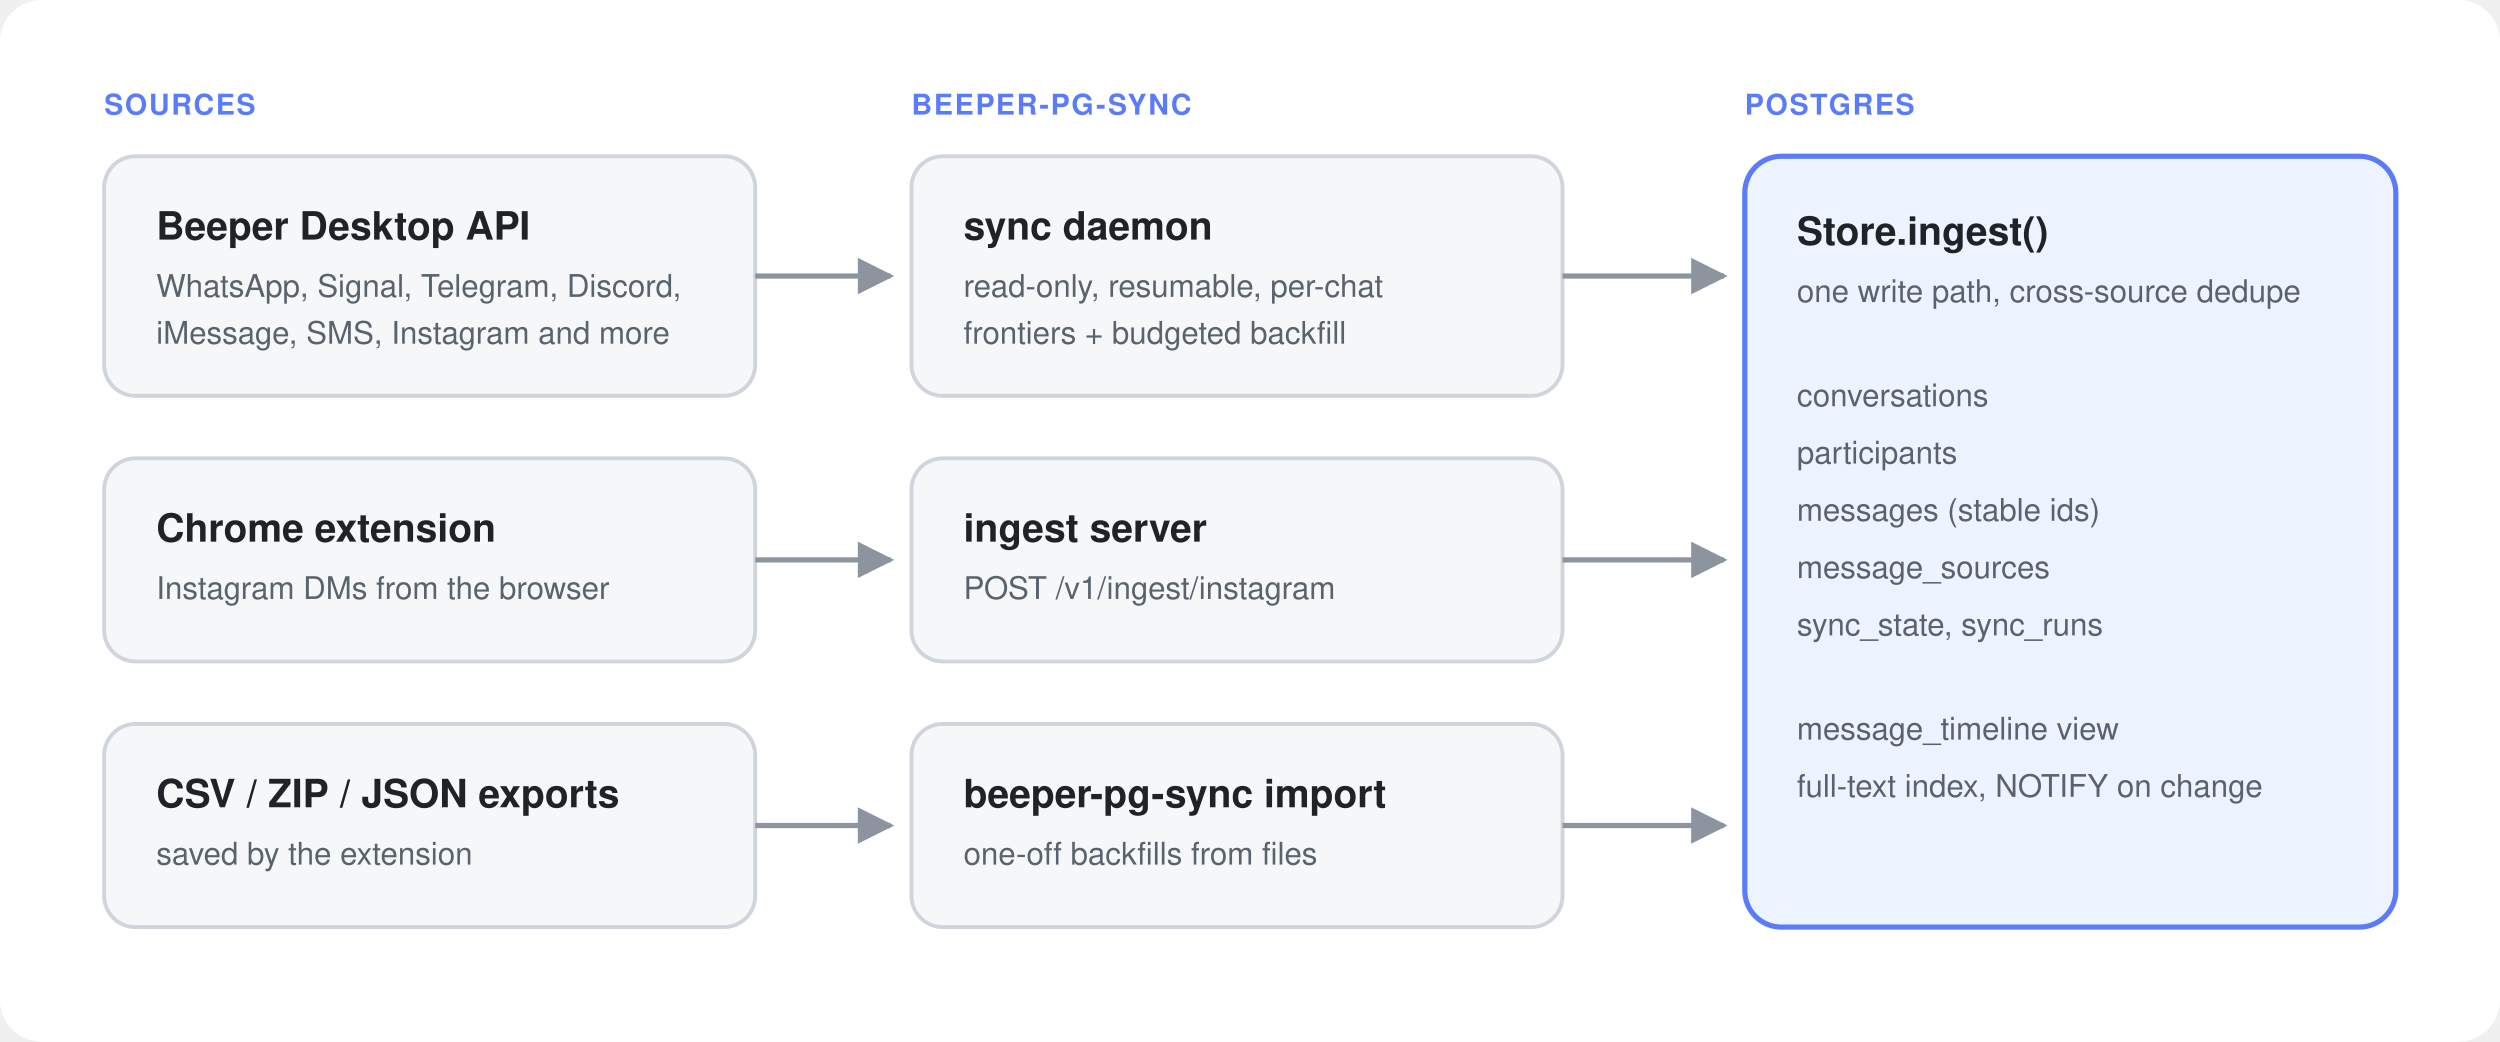
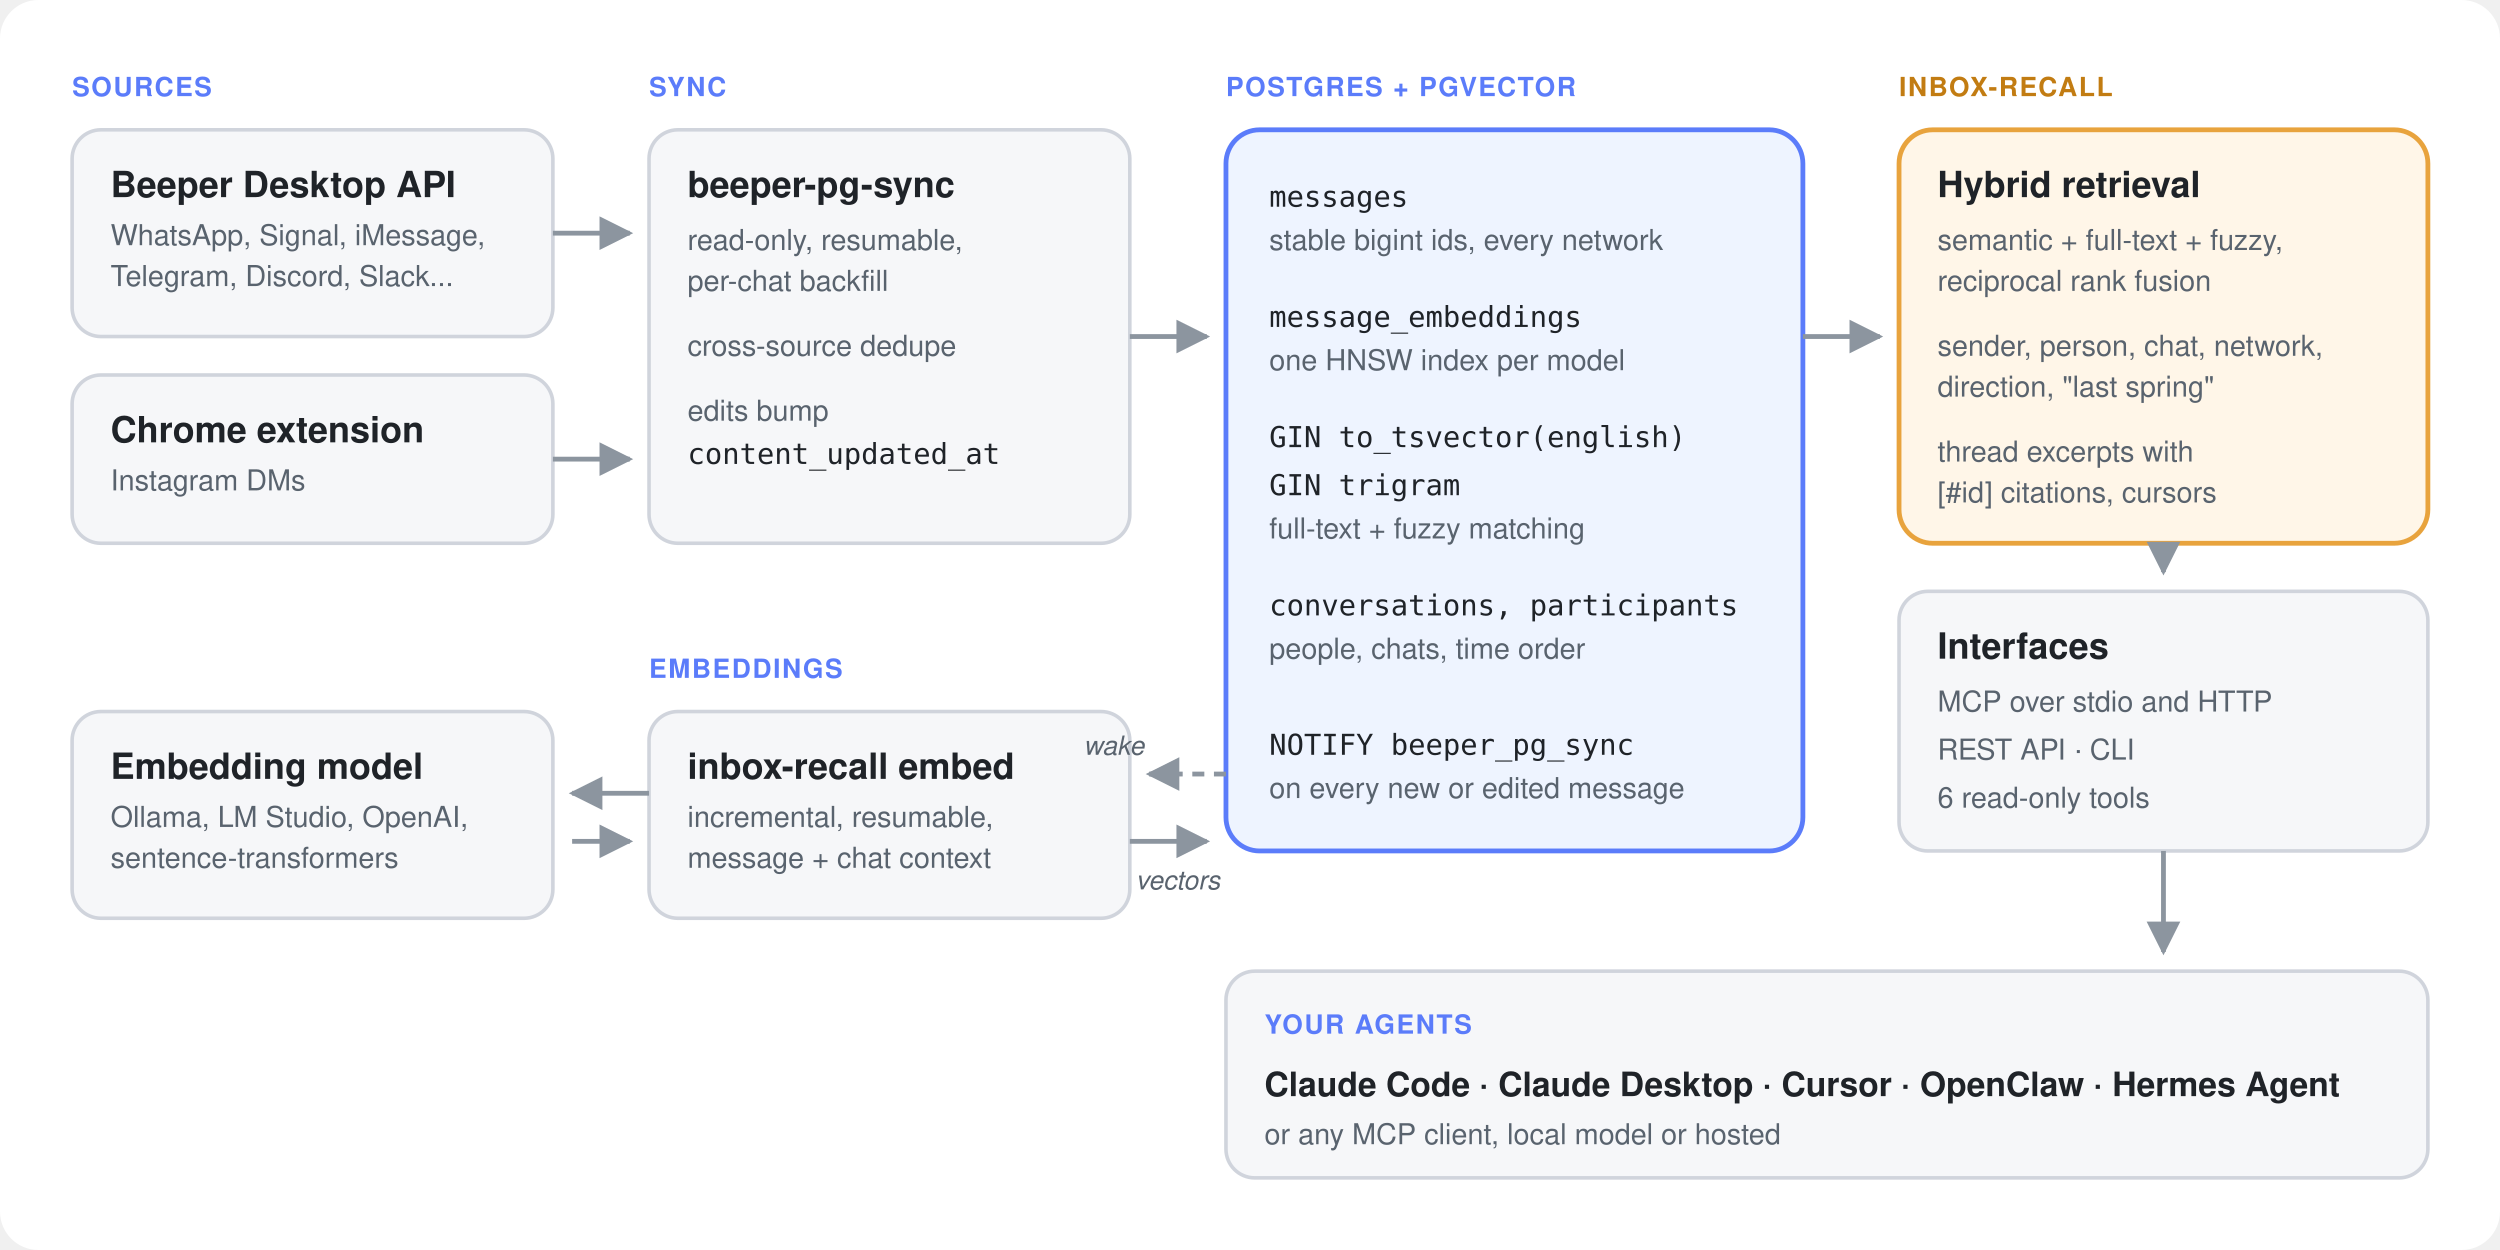
- <svg xmlns="http://www.w3.org/2000/svg" viewBox="0 0 960 400" font-family="-apple-system,BlinkMacSystemFont,Segoe UI,Helvetica,Arial,sans-serif">
+ <svg xmlns="http://www.w3.org/2000/svg" viewBox="0 0 1040 520" font-family="-apple-system,BlinkMacSystemFont,Segoe UI,Helvetica,Arial,sans-serif">
  <style>
    .bg{fill:#ffffff}.box{fill:#f6f7f9;stroke:#d0d4dc;stroke-width:1.5}.db{fill:#eef4ff;stroke:#5b7cfa;stroke-width:2}
-     .t{fill:#1f2328;font-size:15px;font-weight:600}.s{fill:#59636e;font-size:12px}.a{stroke:#8c959f;stroke-width:2;fill:none;marker-end:url(#h)}
-     .tag{fill:#5b7cfa;font-size:11px;font-weight:600;letter-spacing:.06em}
-     @media (prefers-color-scheme: dark){.bg{fill:#0d1117}.box{fill:#161b22;stroke:#30363d}.db{fill:#14203d;stroke:#6e8bff}.t{fill:#e6edf3}.s{fill:#9198a1}.a{stroke:#6e7681}.tag{fill:#8ea4ff}}
+     .hot{fill:#fff6e8;stroke:#e8a33d;stroke-width:2}
+     .t{fill:#1f2328;font-size:15px;font-weight:600}.s{fill:#59636e;font-size:12px}.m{fill:#1f2328;font-size:12px;font-family:ui-monospace,SFMono-Regular,Menlo,monospace}
+     .a{stroke:#8c959f;stroke-width:2;fill:none;marker-end:url(#h)}.d{stroke:#8c959f;stroke-width:2;fill:none;stroke-dasharray:5 4;marker-end:url(#h)}
+     .tag{fill:#5b7cfa;font-size:11px;font-weight:600;letter-spacing:.06em}.tag2{fill:#c27c12;font-size:11px;font-weight:600;letter-spacing:.06em}
+     .lbl{fill:#59636e;font-size:11px;font-style:italic}.t2{fill:#1f2328;font-size:14px;font-weight:600}
+     @media (prefers-color-scheme: dark){.bg{fill:#0d1117}.box{fill:#161b22;stroke:#30363d}.db{fill:#14203d;stroke:#6e8bff}.hot{fill:#2a1f0e;stroke:#d29922}.t,.t2,.m{fill:#e6edf3}.s,.lbl{fill:#9198a1}.a,.d{stroke:#6e7681}.tag{fill:#8ea4ff}.tag2{fill:#e3b341}}
  </style>
  <defs>
    <marker id="h" viewBox="0 0 10 10" refX="9" refY="5" markerWidth="7" markerHeight="7" orient="auto">
      <path d="M0 0 10 5 0 10z" fill="#8c959f" />
    </marker>
  </defs>
-   <rect class="bg" width="960" height="400" rx="16" />
-   <text class="tag" x="40" y="44">SOURCES</text>
-   <rect class="box" x="40" y="60" width="250" height="92" rx="12" />
-   <text class="t" x="60" y="92">Beeper Desktop API</text>
-   <text class="s" x="60" y="114">WhatsApp, Signal, Telegram, Discord,</text>
-   <text class="s" x="60" y="132">iMessage, SMS, Instagram and more</text>
-   <rect class="box" x="40" y="176" width="250" height="78" rx="12" />
-   <text class="t" x="60" y="208">Chrome extension</text>
-   <text class="s" x="60" y="230">Instagram DMs from the browser</text>
-   <rect class="box" x="40" y="278" width="250" height="78" rx="12" />
-   <text class="t" x="60" y="310">CSV / ZIP / JSON exports</text>
-   <text class="s" x="60" y="332">saved by the extension</text>
-   <text class="tag" x="350" y="44">BEEPER-PG-SYNC</text>
-   <rect class="box" x="350" y="60" width="250" height="92" rx="12" />
-   <text class="t" x="370" y="92">sync daemon</text>
-   <text class="s" x="370" y="114">read-only, resumable, per-chat</text>
-   <text class="s" x="370" y="132">frontiers + budgeted backfill</text>
-   <rect class="box" x="350" y="176" width="250" height="78" rx="12" />
-   <text class="t" x="370" y="208">ingest server</text>
-   <text class="s" x="370" y="230">POST /v1/ingest/instagram</text>
-   <rect class="box" x="350" y="278" width="250" height="78" rx="12" />
-   <text class="t" x="370" y="310">beeper-pg-sync import</text>
-   <text class="s" x="370" y="332">one-off backfills from files</text>
-   <path class="a" d="M290 106h52" />
-   <path class="a" d="M290 215h52" />
-   <path class="a" d="M290 317h52" />
-   <text class="tag" x="670" y="44">POSTGRES</text>
-   <rect class="db" x="670" y="60" width="250" height="296" rx="14" />
-   <text class="t" x="690" y="94">Store.ingest()</text>
-   <text class="s" x="690" y="116">one write path, cross-source dedupe</text>
-   <text class="s" x="690" y="156">conversations</text>
-   <text class="s" x="690" y="178">participants</text>
-   <text class="s" x="690" y="200">messages  (stable ids)</text>
-   <text class="s" x="690" y="222">message_sources</text>
-   <text class="s" x="690" y="244">sync_state, sync_runs</text>
-   <text class="s" x="690" y="284">message_timeline view</text>
-   <text class="s" x="690" y="306">full-text index, NOTIFY on change</text>
-   <path class="a" d="M600 106h62" />
-   <path class="a" d="M600 215h62" />
-   <path class="a" d="M600 317h62" />
+   <rect class="bg" width="1040" height="520" rx="16" />
+   <text class="tag" x="30" y="40">SOURCES</text>
+   <rect class="box" x="30" y="54" width="200" height="86" rx="12" />
+   <text class="t" x="46" y="82">Beeper Desktop API</text>
+   <text class="s" x="46" y="102">WhatsApp, Signal, iMessage,</text>
+   <text class="s" x="46" y="119">Telegram, Discord, Slack...</text>
+   <rect class="box" x="30" y="156" width="200" height="70" rx="12" />
+   <text class="t" x="46" y="184">Chrome extension</text>
+   <text class="s" x="46" y="204">Instagram DMs</text>
+   <text class="tag" x="270" y="40">SYNC</text>
+   <rect class="box" x="270" y="54" width="200" height="172" rx="12" />
+   <text class="t" x="286" y="82">beeper-pg-sync</text>
+   <text class="s" x="286" y="104">read-only, resumable,</text>
+   <text class="s" x="286" y="121">per-chat backfill</text>
+   <text class="s" x="286" y="148">cross-source dedupe</text>
+   <text class="s" x="286" y="175">edits bump</text>
+   <text class="m" x="286" y="193">content_updated_at</text>
+   <path class="a" d="M230 97h32" />
+   <path class="a" d="M230 191h32" />
+   <text class="tag" x="510" y="40">POSTGRES + PGVECTOR</text>
+   <rect class="db" x="510" y="54" width="240" height="300" rx="14" />
+   <text class="m" x="528" y="86">messages</text>
+   <text class="s" x="528" y="104">stable bigint ids, every network</text>
+   <text class="m" x="528" y="136">message_embeddings</text>
+   <text class="s" x="528" y="154">one HNSW index per model</text>
+   <text class="m" x="528" y="186">GIN to_tsvector(english)</text>
+   <text class="m" x="528" y="206">GIN trigram</text>
+   <text class="s" x="528" y="224">full-text + fuzzy matching</text>
+   <text class="m" x="528" y="256">conversations, participants</text>
+   <text class="s" x="528" y="274">people, chats, time order</text>
+   <text class="m" x="528" y="314">NOTIFY beeper_pg_sync</text>
+   <text class="s" x="528" y="332">on every new or edited message</text>
+   <path class="a" d="M470 140h32" />
+   <text class="tag" x="270" y="282">EMBEDDINGS</text>
+   <rect class="box" x="270" y="296" width="200" height="86" rx="12" />
+   <text class="t" x="286" y="324">inbox-recall embed</text>
+   <text class="s" x="286" y="344">incremental, resumable,</text>
+   <text class="s" x="286" y="361">message + chat context</text>
+   <rect class="box" x="30" y="296" width="200" height="86" rx="12" />
+   <text class="t" x="46" y="324">Embedding model</text>
+   <text class="s" x="46" y="344">Ollama, LM Studio, OpenAI,</text>
+   <text class="s" x="46" y="361">sentence-transformers</text>
+   <path class="d" d="M510 322h-32" />
+   <text class="lbl" x="476" y="314" text-anchor="end">wake</text>
+   <path class="a" d="M470 350h32" />
+   <text class="lbl" x="490" y="370" text-anchor="middle">vectors</text>
+   <path class="a" d="M270 330h-32" />
+   <path class="a" d="M238 350h24" />
+   <text class="tag2" x="790" y="40">INBOX-RECALL</text>
+   <rect class="hot" x="790" y="54" width="220" height="172" rx="14" />
+   <text class="t" x="806" y="82">Hybrid retrieval</text>
+   <text class="s" x="806" y="104">semantic + full-text + fuzzy,</text>
+   <text class="s" x="806" y="121">reciprocal rank fusion</text>
+   <text class="s" x="806" y="148">sender, person, chat, network,</text>
+   <text class="s" x="806" y="165">direction, "last spring"</text>
+   <text class="s" x="806" y="192">thread excerpts with</text>
+   <text class="s" x="806" y="209">[#id] citations, cursors</text>
+   <path class="a" d="M750 140h32" />
+   <rect class="box" x="790" y="246" width="220" height="108" rx="12" />
+   <text class="t" x="806" y="274">Interfaces</text>
+   <text class="s" x="806" y="296">MCP over stdio and HTTP</text>
+   <text class="s" x="806" y="316">REST API · CLI</text>
+   <text class="s" x="806" y="336">6 read-only tools</text>
+   <path class="a" d="M900 226v12" />
+   <rect class="box" x="510" y="404" width="500" height="86" rx="12" />
+   <text class="tag" x="526" y="430">YOUR AGENTS</text>
+   <text class="t2" x="526" y="456">Claude Code · Claude Desktop · Cursor · OpenClaw · Hermes Agent</text>
+   <text class="s" x="526" y="476">or any MCP client, local model or hosted</text>
+   <path class="a" d="M900 354v42" />
</svg>
